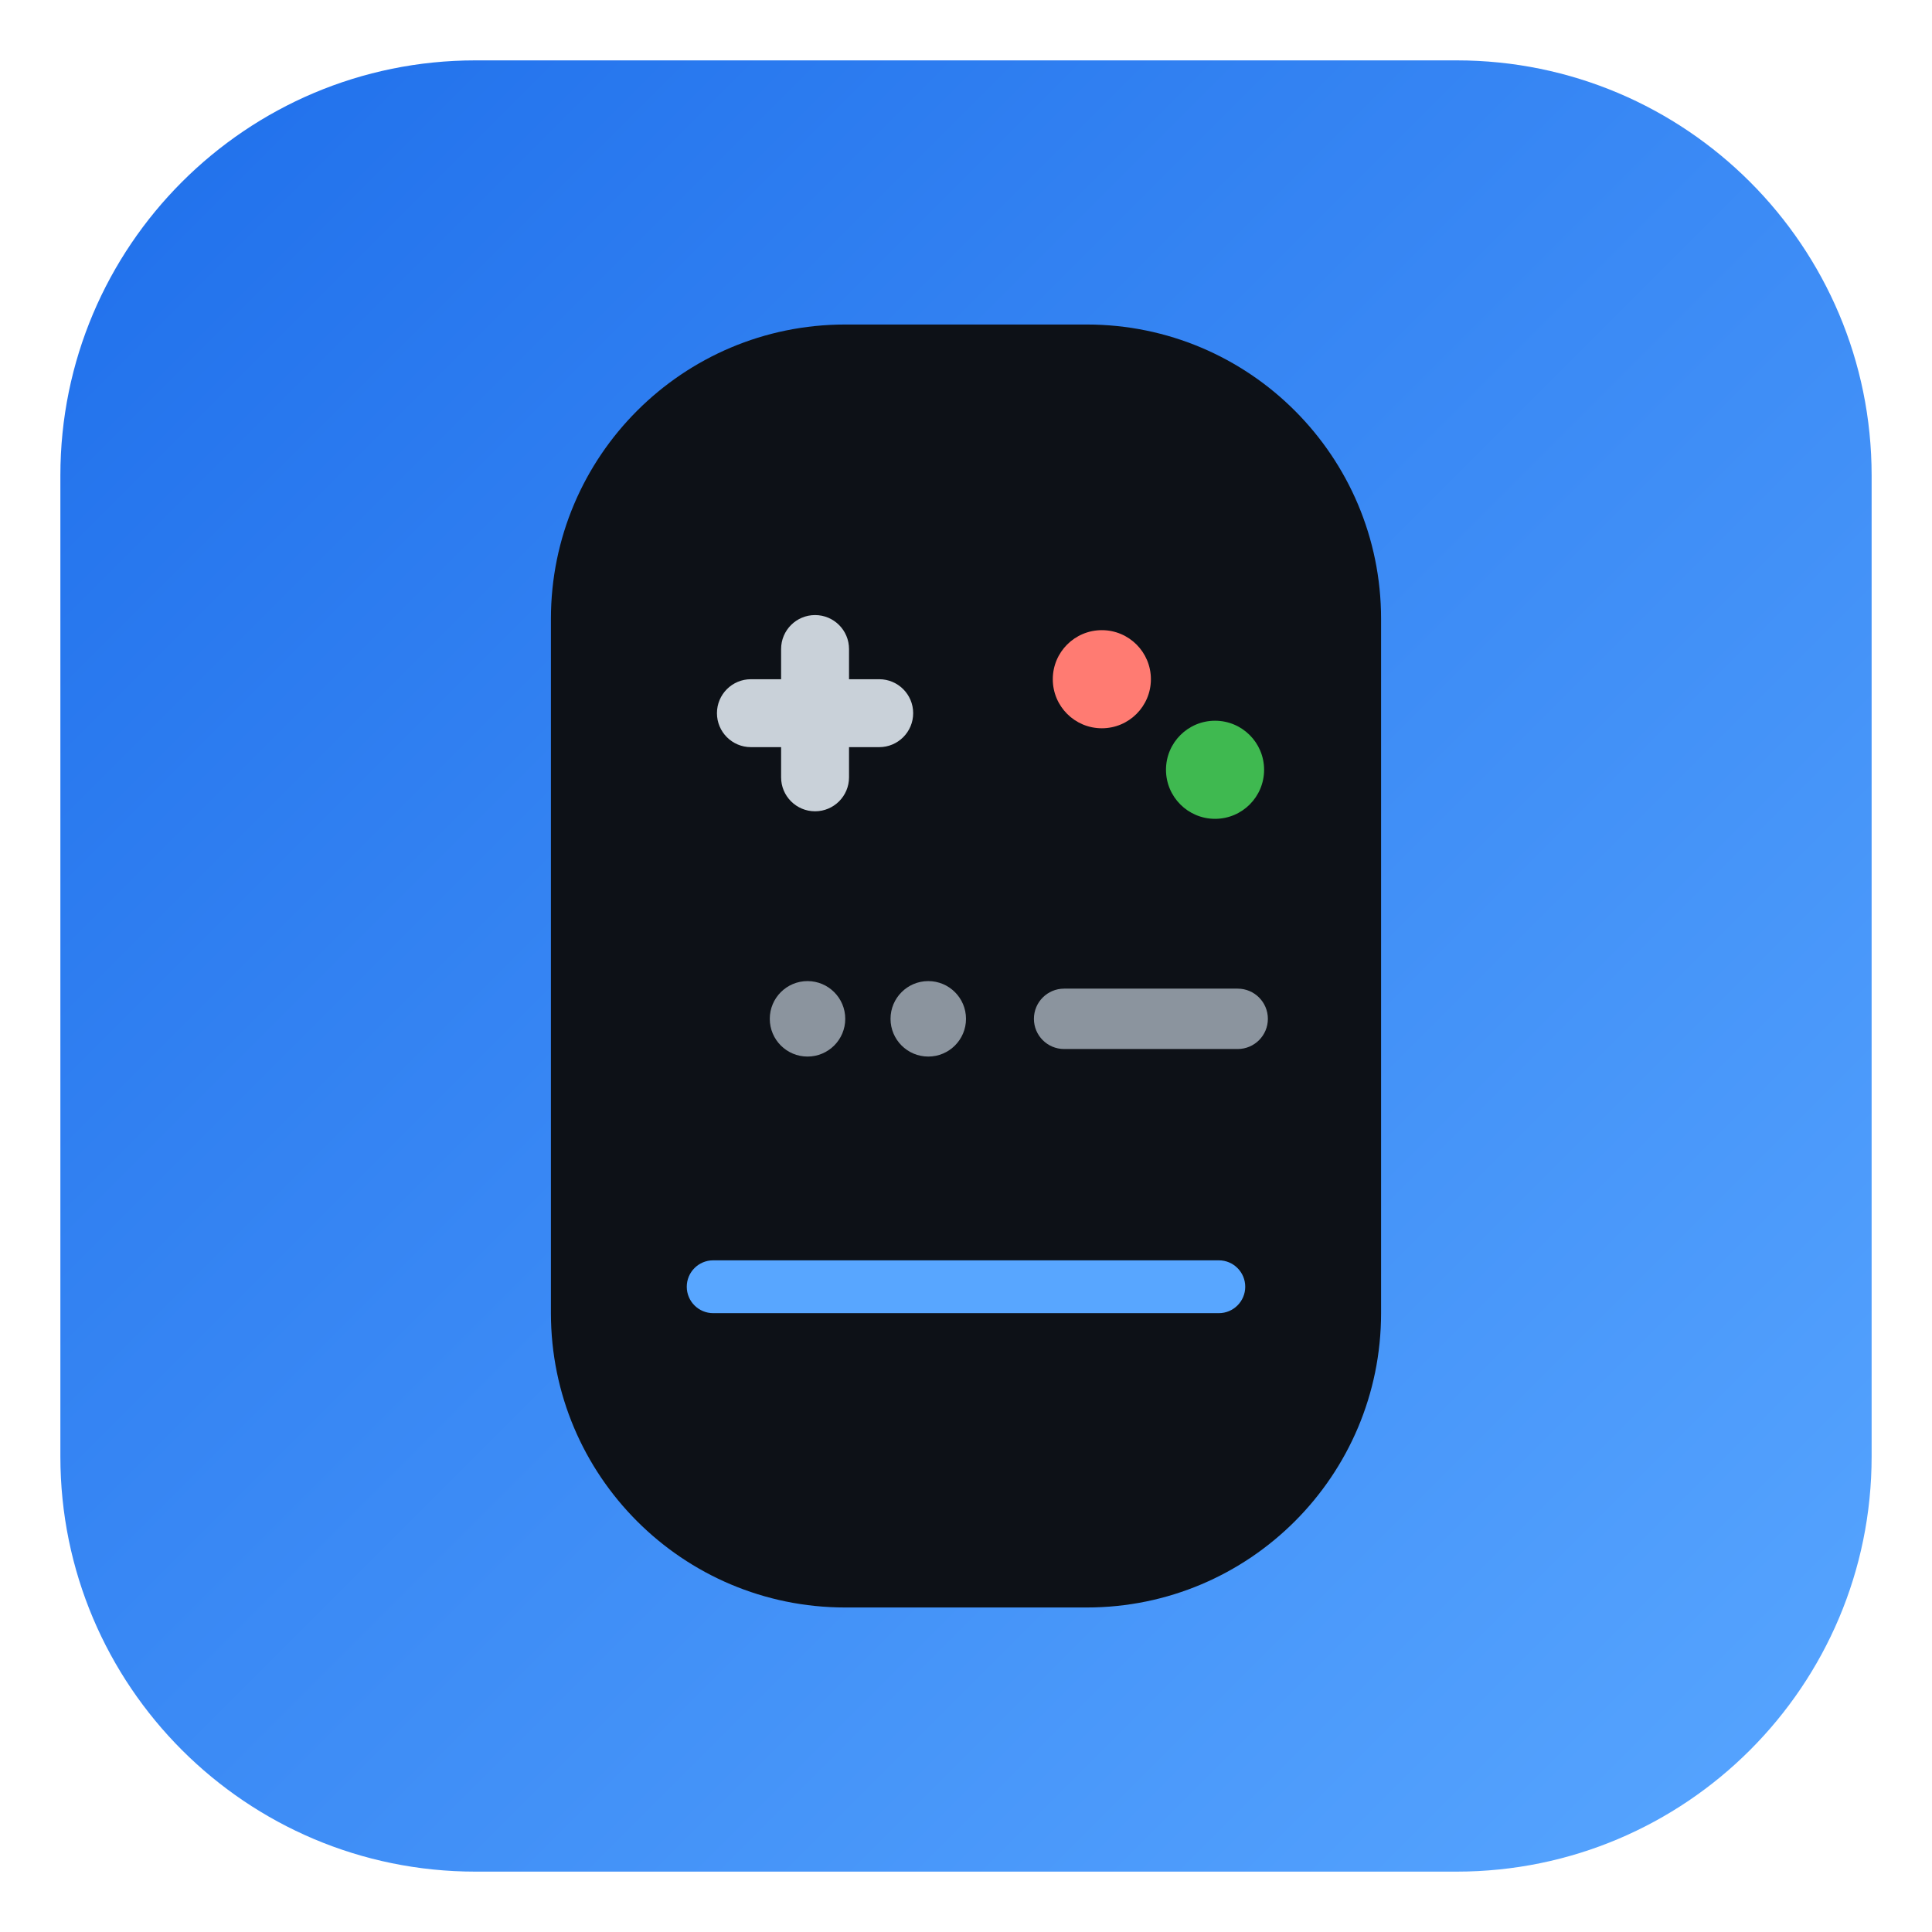
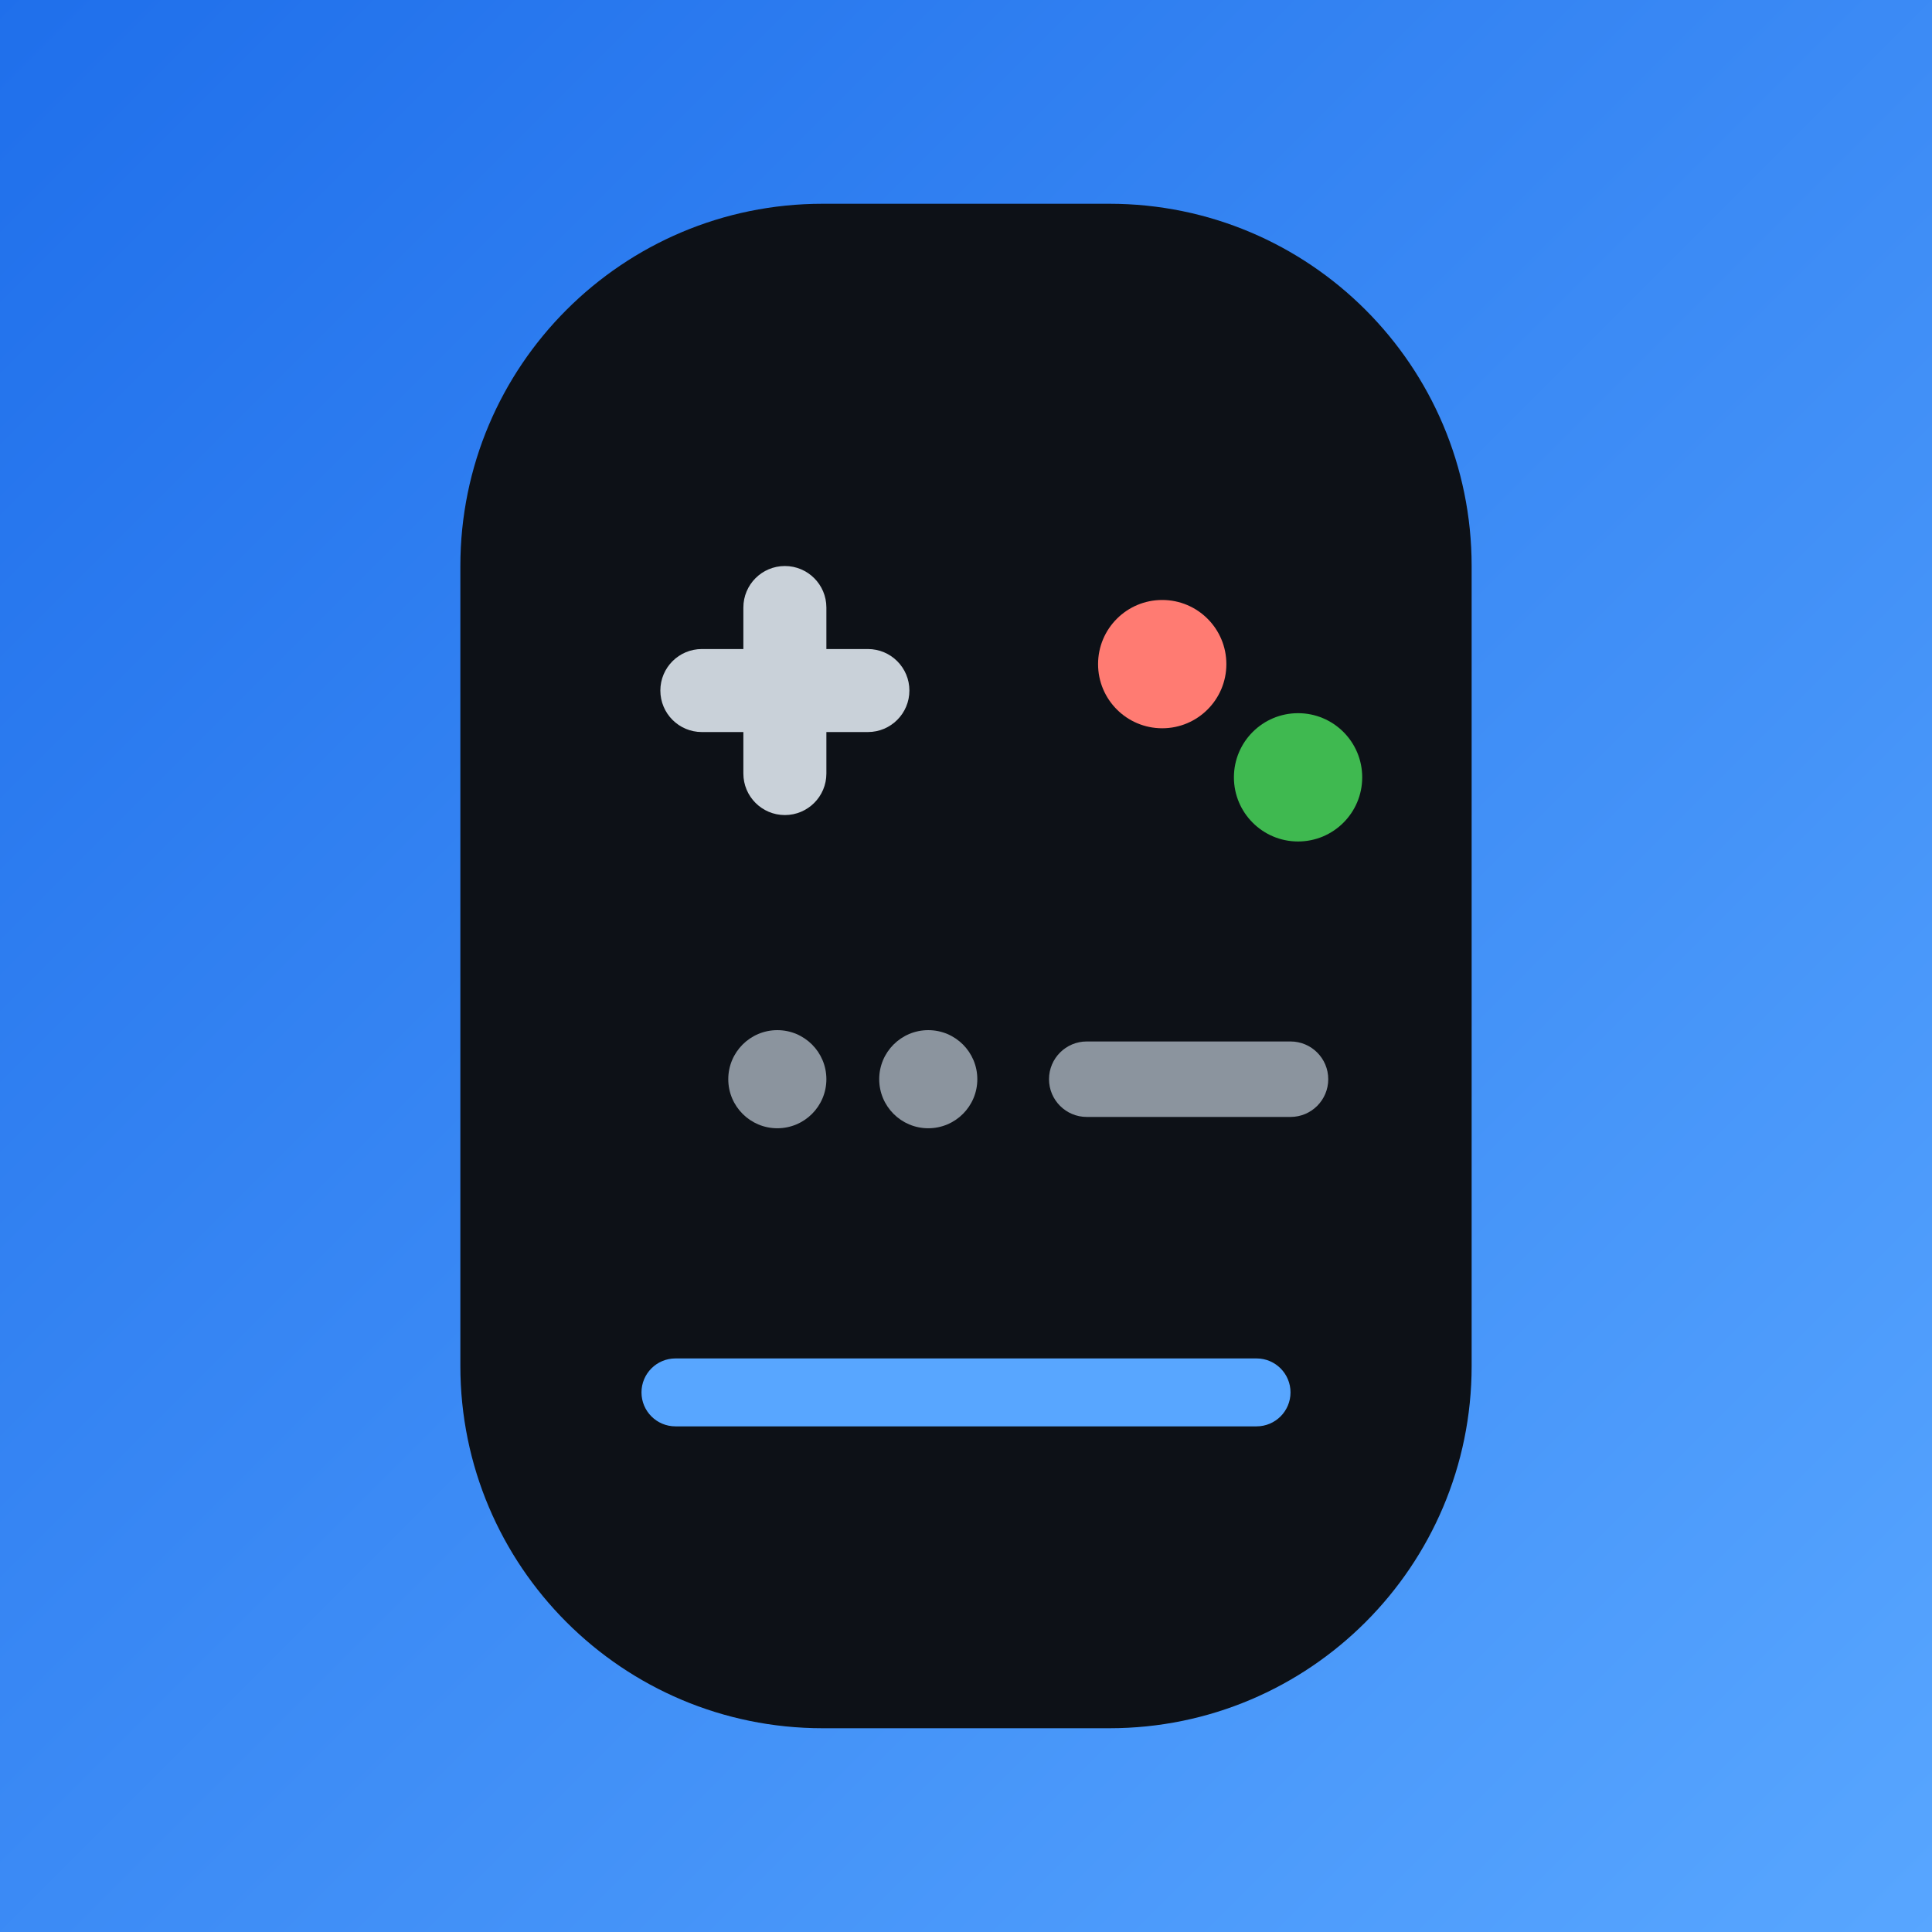
<svg xmlns="http://www.w3.org/2000/svg" viewBox="0 0 512 512">
  <defs>
    <linearGradient id="bg" x1="0" y1="0" x2="1" y2="1">
      <stop offset="0%" stop-color="#1f6feb" />
      <stop offset="100%" stop-color="#58a6ff" />
    </linearGradient>
  </defs>
-   <rect x="16" y="16" width="480" height="480" rx="110" fill="url(#bg)" />
-   <rect x="146" y="86" width="220" height="340" rx="78" fill="#0d1117" />
-   <rect x="190" y="180" width="52" height="18" rx="9" fill="#c9d1d9" />
-   <rect x="207" y="163" width="18" height="52" rx="9" fill="#c9d1d9" />
-   <circle cx="292" cy="180" r="13" fill="#ff7b72" />
-   <circle cx="322" cy="204" r="13" fill="#3fb950" />
-   <circle cx="214" cy="270" r="10" fill="#8b949e" />
-   <circle cx="246" cy="270" r="10" fill="#8b949e" />
-   <rect x="274" y="262" width="62" height="16" rx="8" fill="#8b949e" />
-   <rect x="182" y="334" width="148" height="14" rx="7" fill="#58a6ff" />
+   <rect x="0" y="0" width="512" height="512" fill="url(#bg)" />
+   <rect x="122" y="54" width="268" height="404" rx="96" fill="#0d1117" />
+   <rect x="175" y="172" width="66" height="22" rx="11" fill="#c9d1d9" />
+   <rect x="197" y="150" width="22" height="66" rx="11" fill="#c9d1d9" />
+   <circle cx="308" cy="176" r="17" fill="#ff7b72" />
+   <circle cx="344" cy="206" r="17" fill="#3fb950" />
+   <circle cx="206" cy="286" r="13" fill="#8b949e" />
+   <circle cx="246" cy="286" r="13" fill="#8b949e" />
+   <rect x="278" y="276" width="74" height="20" rx="10" fill="#8b949e" />
+   <rect x="170" y="360" width="172" height="18" rx="9" fill="#58a6ff" />
</svg>
